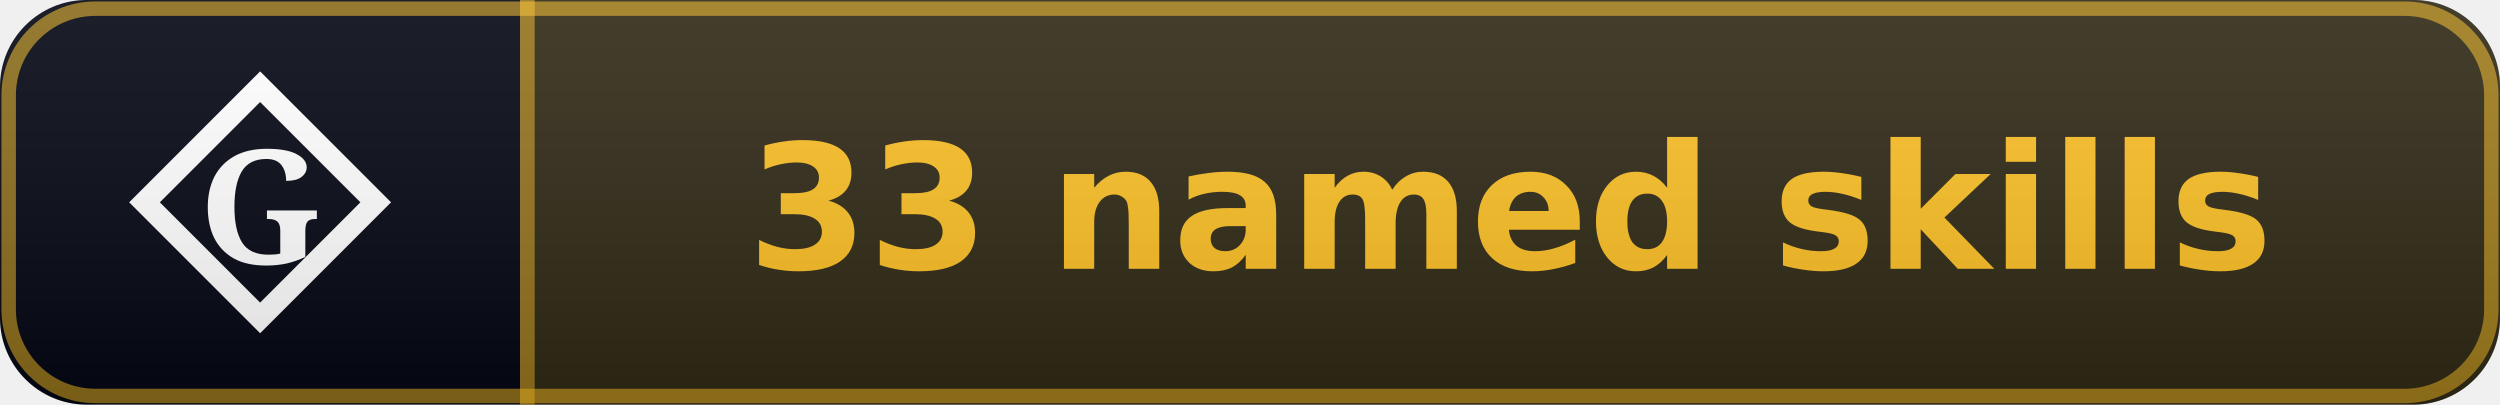
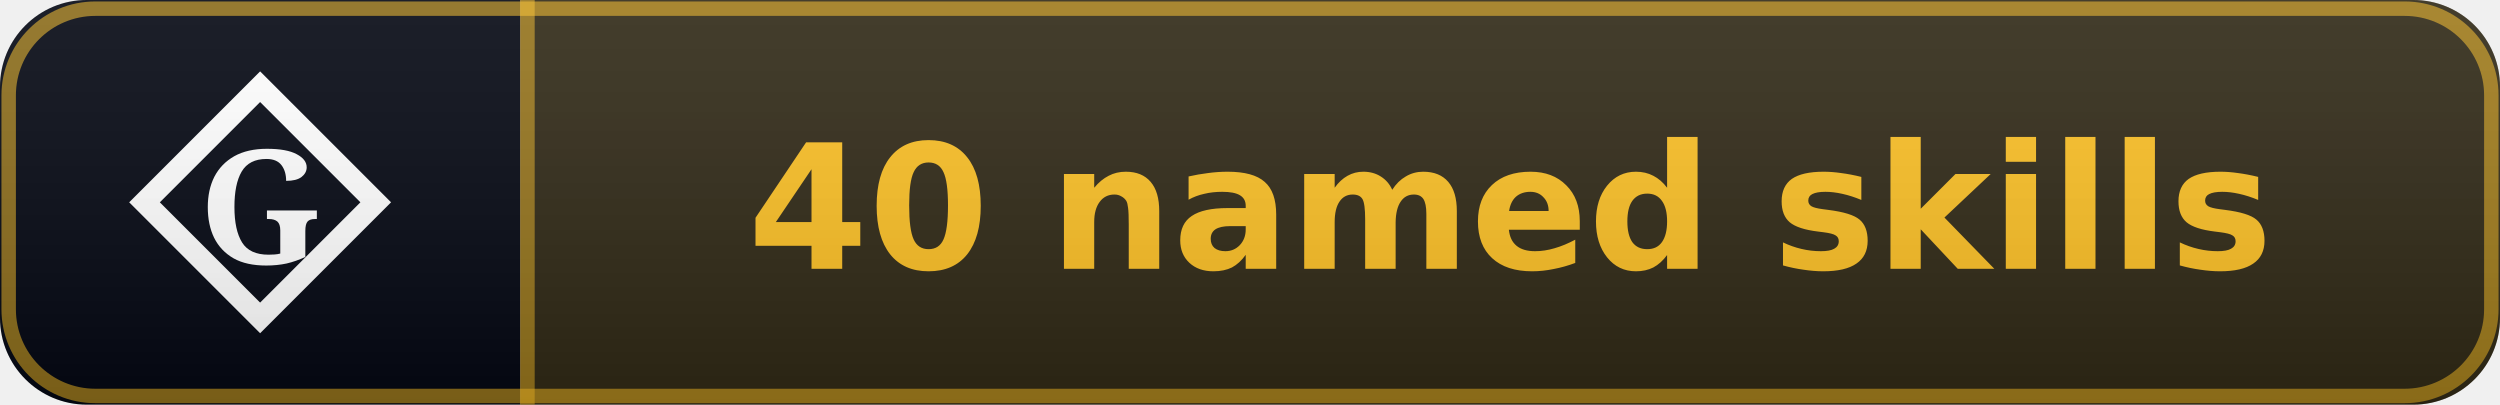
- <svg xmlns="http://www.w3.org/2000/svg" width="173" height="28" viewBox="0 0 173 28" role="img" aria-label="Gaia: 33 named skills">
+ <svg xmlns="http://www.w3.org/2000/svg" width="173" height="28" viewBox="0 0 173 28" role="img" aria-label="Gaia: 40 named skills">
  <linearGradient id="sh" x2="0" y2="100%">
    <stop offset="0" stop-color="#fff" stop-opacity=".10" />
    <stop offset="1" stop-opacity=".14" />
  </linearGradient>
  <clipPath id="rc">
    <rect width="173" height="28" rx="6" fill="#fff" />
  </clipPath>
  <g clip-path="url(#rc)">
    <rect width="36" height="28" fill="#030712" />
    <rect x="36.0" width="137.0" height="28" fill="#030712" />
    <rect x="36.0" width="137.0" height="28" fill="rgba(251,191,36,0.18)" />
    <rect x="36.0" width="1" height="28" fill="rgba(251,191,36,0.5)" />
    <path d="M 18.0 6 L 26.0 14 L 18.0 22 L 10.0 14 Z" fill="none" stroke="#ffffff" stroke-width="1.5" stroke-linejoin="miter" />
    <text x="18.0" y="14" font-family="EB Garamond, Georgia, serif" font-weight="600" font-size="11" fill="#ffffff" text-anchor="middle" dominant-baseline="central">G</text>
-     <text x="104.5" y="18.6" font-family="Verdana,DejaVu Sans,sans-serif" font-size="12" font-weight="700" text-anchor="middle" fill="#fbbf24">33 named skills</text>
+     <text x="104.5" y="18.6" font-family="Verdana,DejaVu Sans,sans-serif" font-size="12" font-weight="700" text-anchor="middle" fill="#fbbf24">40 named skills</text>
    <rect x="0.6" y="0.6" width="171.8" height="26.8" fill="none" stroke="rgba(251,191,36,0.55)" stroke-width="1" rx="6" />
    <rect width="173" height="28" fill="url(#sh)" />
  </g>
</svg>
